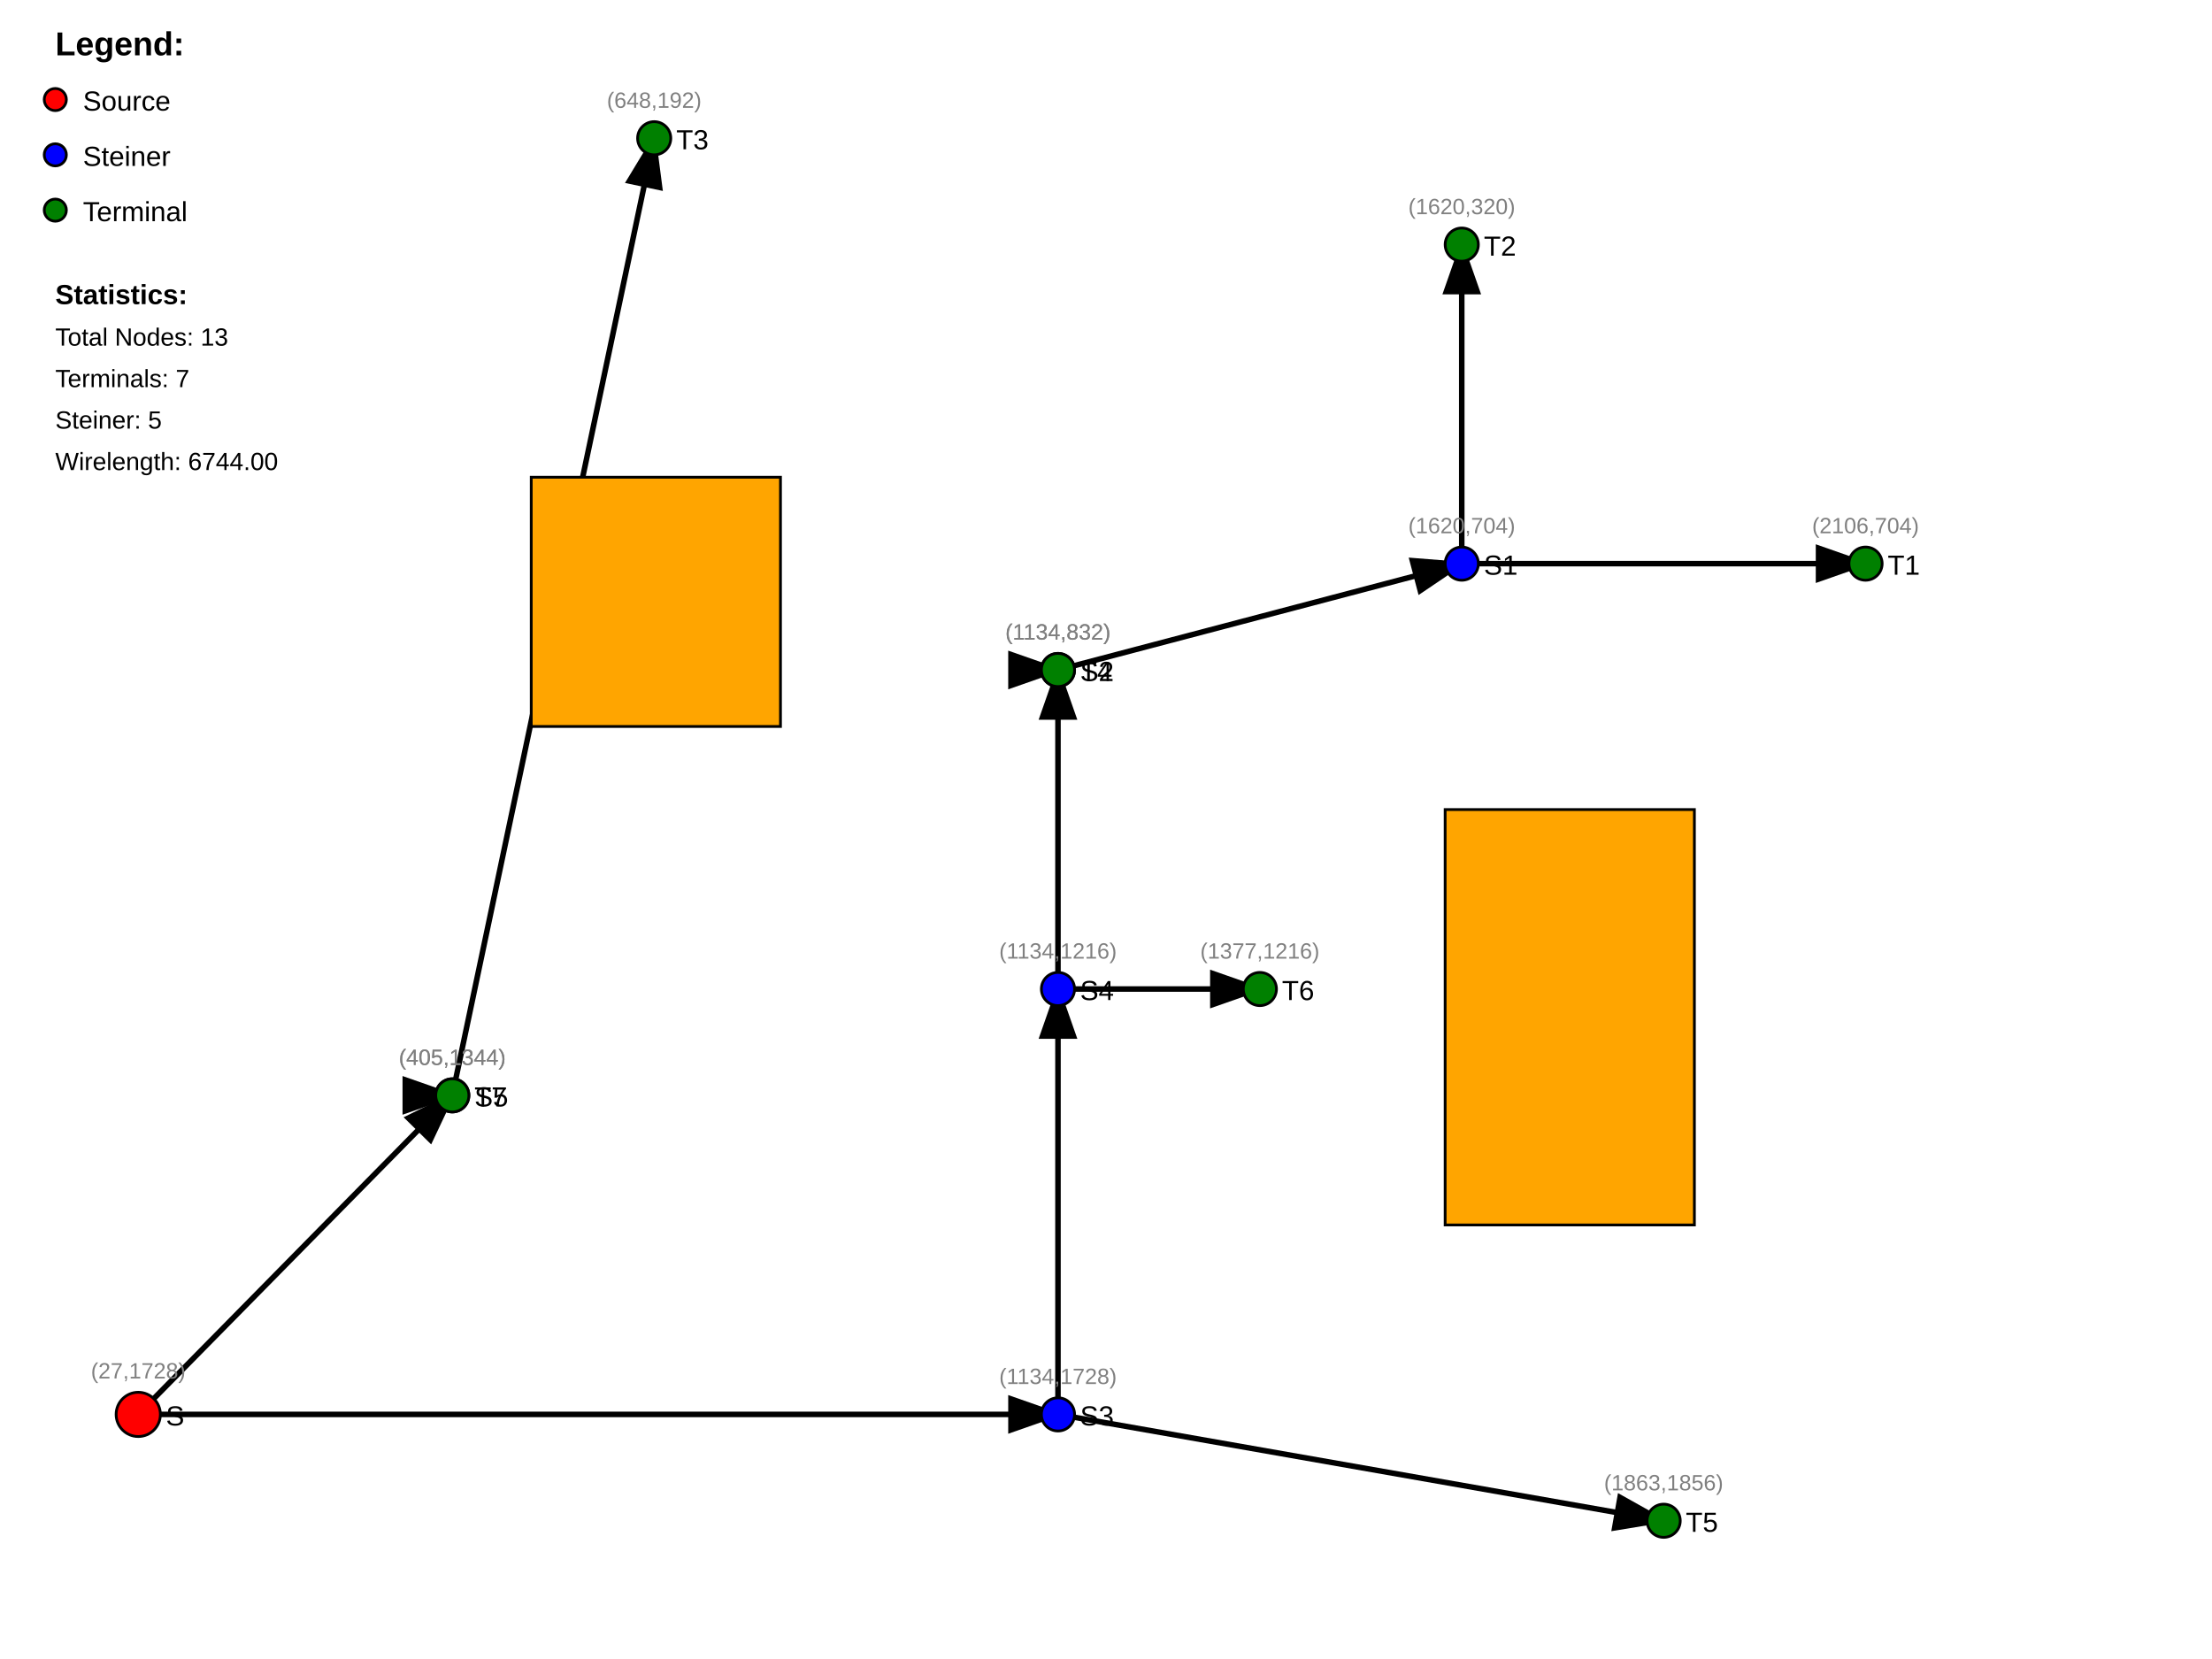
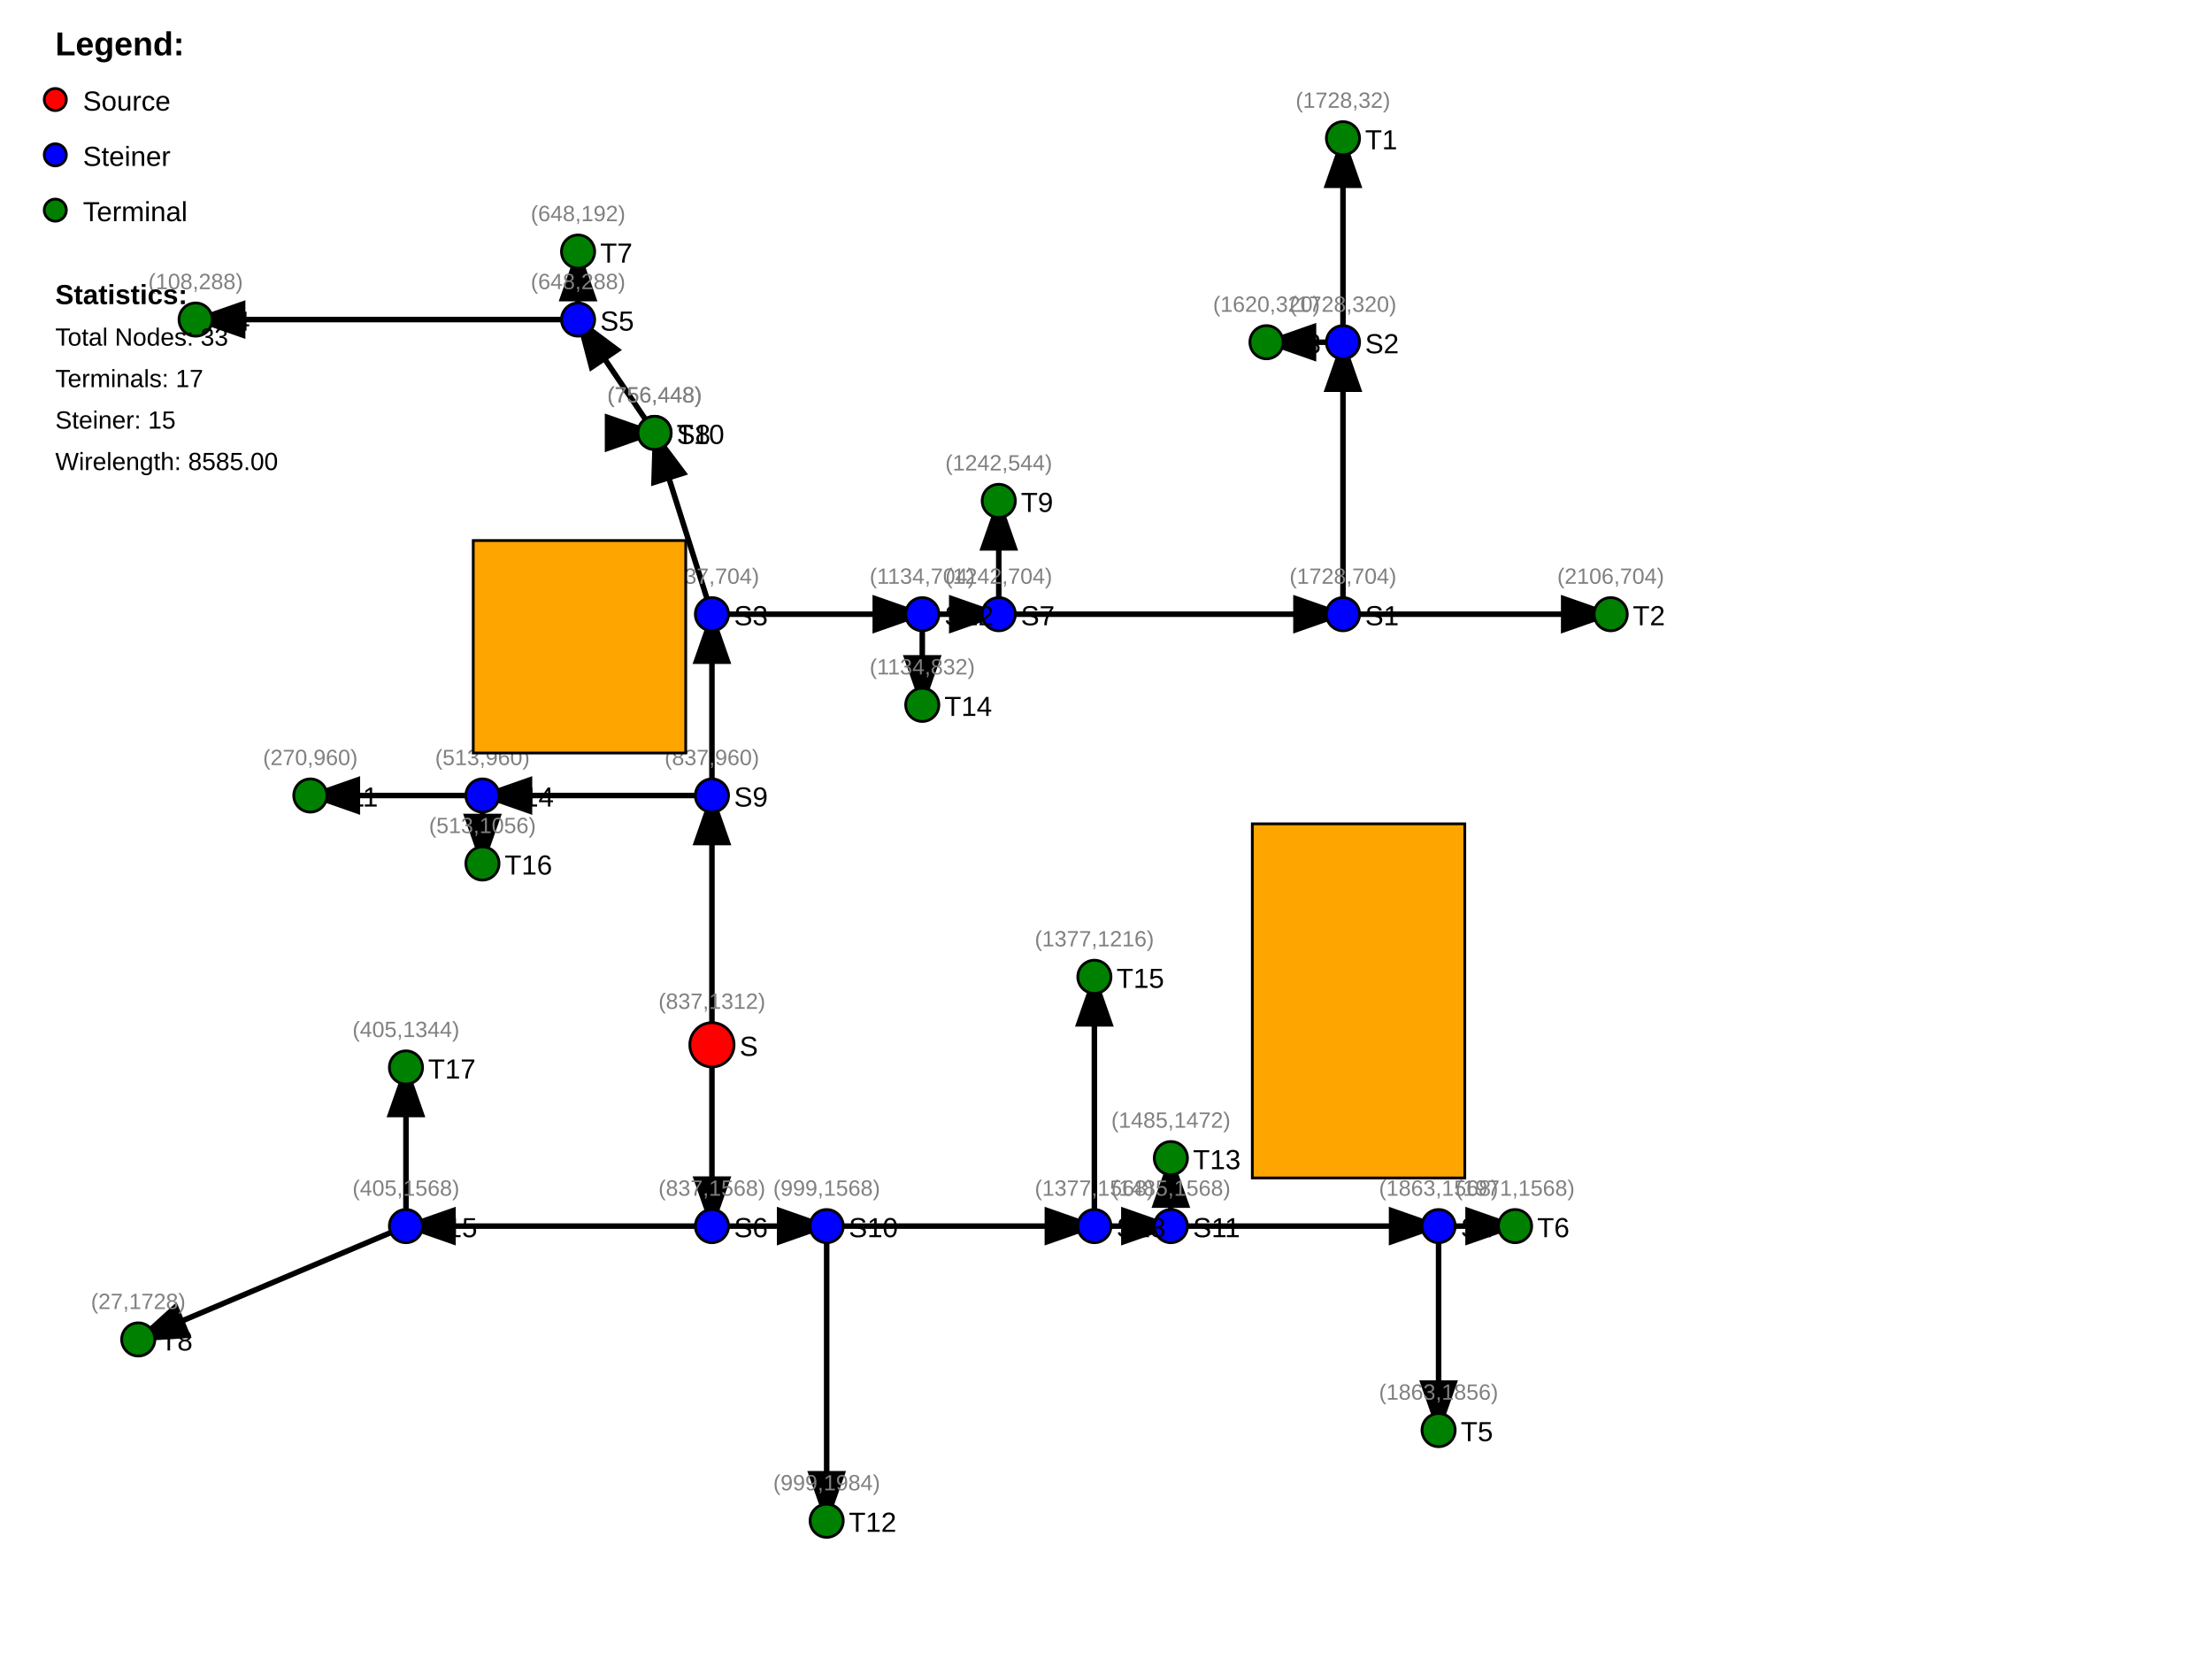
<svg xmlns="http://www.w3.org/2000/svg" width="800" height="600">
  <rect width="100%" height="100%" fill="white" />
  <defs>
    <marker id="arrowhead" markerWidth="10" markerHeight="7" refX="9" refY="3.5" orient="auto">
      <polygon points="0 0, 10 3.5, 0 7" fill="black" />
    </marker>
  </defs>
-   <line x1="50.0" y1="511.538" x2="382.632" y2="511.538" stroke="black" stroke-width="2" marker-end="url(#arrowhead)" />
-   <line x1="50.0" y1="511.538" x2="163.582" y2="396.154" stroke="black" stroke-width="2" marker-end="url(#arrowhead)" />
-   <line x1="382.632" y1="511.538" x2="601.683" y2="550.0" stroke="black" stroke-width="2" marker-end="url(#arrowhead)" />
-   <line x1="382.632" y1="511.538" x2="382.632" y2="357.692" stroke="black" stroke-width="2" marker-end="url(#arrowhead)" />
-   <line x1="382.632" y1="357.692" x2="382.632" y2="242.308" stroke="black" stroke-width="2" marker-end="url(#arrowhead)" />
-   <line x1="382.632" y1="357.692" x2="455.649" y2="357.692" stroke="black" stroke-width="2" marker-end="url(#arrowhead)" />
-   <line x1="382.632" y1="242.308" x2="528.666" y2="203.846" stroke="black" stroke-width="2" marker-end="url(#arrowhead)" />
-   <line x1="382.632" y1="242.308" x2="382.632" y2="242.308" stroke="black" stroke-width="2" marker-end="url(#arrowhead)" />
-   <line x1="528.666" y1="203.846" x2="674.7" y2="203.846" stroke="black" stroke-width="2" marker-end="url(#arrowhead)" />
-   <line x1="528.666" y1="203.846" x2="528.666" y2="88.462" stroke="black" stroke-width="2" marker-end="url(#arrowhead)" />
-   <line x1="163.582" y1="396.154" x2="236.599" y2="50.0" stroke="black" stroke-width="2" marker-end="url(#arrowhead)" />
-   <line x1="163.582" y1="396.154" x2="163.582" y2="396.154" stroke="black" stroke-width="2" marker-end="url(#arrowhead)" />
-   <circle cx="50.0" cy="511.538" r="8" fill="red" stroke="black" stroke-width="1" />
-   <text x="60.0" y="515.538" font-family="Arial" font-size="10" fill="black">S</text>
-   <text x="50.0" y="498.538" font-family="Arial" font-size="8" fill="gray" text-anchor="middle">(27,1728)</text>
-   <circle cx="674.7" cy="203.846" r="6" fill="green" stroke="black" stroke-width="1" />
-   <text x="682.7" y="207.846" font-family="Arial" font-size="10" fill="black">T1</text>
-   <text x="674.7" y="192.846" font-family="Arial" font-size="8" fill="gray" text-anchor="middle">(2106,704)</text>
-   <circle cx="528.666" cy="203.846" r="6" fill="blue" stroke="black" stroke-width="1" />
-   <text x="536.666" y="207.846" font-family="Arial" font-size="10" fill="black">S1</text>
-   <text x="528.666" y="192.846" font-family="Arial" font-size="8" fill="gray" text-anchor="middle">(1620,704)</text>
-   <circle cx="528.666" cy="88.462" r="6" fill="green" stroke="black" stroke-width="1" />
-   <text x="536.666" y="92.462" font-family="Arial" font-size="10" fill="black">T2</text>
-   <text x="528.666" y="77.462" font-family="Arial" font-size="8" fill="gray" text-anchor="middle">(1620,320)</text>
-   <circle cx="236.599" cy="50.0" r="6" fill="green" stroke="black" stroke-width="1" />
-   <text x="244.599" y="54.0" font-family="Arial" font-size="10" fill="black">T3</text>
-   <text x="236.599" y="39.0" font-family="Arial" font-size="8" fill="gray" text-anchor="middle">(648,192)</text>
-   <circle cx="382.632" cy="242.308" r="6" fill="blue" stroke="black" stroke-width="1" />
-   <text x="390.632" y="246.308" font-family="Arial" font-size="10" fill="black">S2</text>
-   <text x="382.632" y="231.308" font-family="Arial" font-size="8" fill="gray" text-anchor="middle">(1134,832)</text>
-   <circle cx="382.632" cy="242.308" r="6" fill="green" stroke="black" stroke-width="1" />
-   <text x="390.632" y="246.308" font-family="Arial" font-size="10" fill="black">T4</text>
-   <text x="382.632" y="231.308" font-family="Arial" font-size="8" fill="gray" text-anchor="middle">(1134,832)</text>
-   <circle cx="382.632" cy="511.538" r="6" fill="blue" stroke="black" stroke-width="1" />
-   <text x="390.632" y="515.538" font-family="Arial" font-size="10" fill="black">S3</text>
-   <text x="382.632" y="500.538" font-family="Arial" font-size="8" fill="gray" text-anchor="middle">(1134,1728)</text>
-   <circle cx="601.683" cy="550.0" r="6" fill="green" stroke="black" stroke-width="1" />
-   <text x="609.683" y="554.0" font-family="Arial" font-size="10" fill="black">T5</text>
-   <text x="601.683" y="539.0" font-family="Arial" font-size="8" fill="gray" text-anchor="middle">(1863,1856)</text>
-   <circle cx="382.632" cy="357.692" r="6" fill="blue" stroke="black" stroke-width="1" />
-   <text x="390.632" y="361.692" font-family="Arial" font-size="10" fill="black">S4</text>
-   <text x="382.632" y="346.692" font-family="Arial" font-size="8" fill="gray" text-anchor="middle">(1134,1216)</text>
-   <circle cx="455.649" cy="357.692" r="6" fill="green" stroke="black" stroke-width="1" />
-   <text x="463.649" y="361.692" font-family="Arial" font-size="10" fill="black">T6</text>
-   <text x="455.649" y="346.692" font-family="Arial" font-size="8" fill="gray" text-anchor="middle">(1377,1216)</text>
-   <circle cx="163.582" cy="396.154" r="6" fill="blue" stroke="black" stroke-width="1" />
-   <text x="171.582" y="400.154" font-family="Arial" font-size="10" fill="black">S5</text>
-   <text x="163.582" y="385.154" font-family="Arial" font-size="8" fill="gray" text-anchor="middle">(405,1344)</text>
-   <circle cx="163.582" cy="396.154" r="6" fill="green" stroke="black" stroke-width="1" />
-   <text x="171.582" y="400.154" font-family="Arial" font-size="10" fill="black">T7</text>
-   <text x="163.582" y="385.154" font-family="Arial" font-size="8" fill="gray" text-anchor="middle">(405,1344)</text>
-   <rect x="522.656" y="292.788" width="90.144" height="150.24" fill="orange" stroke="black" stroke-width="1" />
-   <rect x="192.127" y="172.596" width="90.144" height="90.144" fill="orange" stroke="black" stroke-width="1" />
+   <line x1="257.48" y1="377.869" x2="257.48" y2="443.443" stroke="black" stroke-width="2" marker-end="url(#arrowhead)" />
+   <line x1="257.48" y1="377.869" x2="257.48" y2="287.705" stroke="black" stroke-width="2" marker-end="url(#arrowhead)" />
+   <line x1="257.48" y1="443.443" x2="298.975" y2="443.443" stroke="black" stroke-width="2" marker-end="url(#arrowhead)" />
+   <line x1="257.48" y1="443.443" x2="146.824" y2="443.443" stroke="black" stroke-width="2" marker-end="url(#arrowhead)" />
+   <line x1="298.975" y1="443.443" x2="298.975" y2="550.0" stroke="black" stroke-width="2" marker-end="url(#arrowhead)" />
+   <line x1="298.975" y1="443.443" x2="395.799" y2="443.443" stroke="black" stroke-width="2" marker-end="url(#arrowhead)" />
+   <line x1="395.799" y1="443.443" x2="423.463" y2="443.443" stroke="black" stroke-width="2" marker-end="url(#arrowhead)" />
+   <line x1="395.799" y1="443.443" x2="395.799" y2="353.279" stroke="black" stroke-width="2" marker-end="url(#arrowhead)" />
+   <line x1="423.463" y1="443.443" x2="520.287" y2="443.443" stroke="black" stroke-width="2" marker-end="url(#arrowhead)" />
+   <line x1="423.463" y1="443.443" x2="423.463" y2="418.852" stroke="black" stroke-width="2" marker-end="url(#arrowhead)" />
+   <line x1="520.287" y1="443.443" x2="520.287" y2="517.213" stroke="black" stroke-width="2" marker-end="url(#arrowhead)" />
+   <line x1="520.287" y1="443.443" x2="547.951" y2="443.443" stroke="black" stroke-width="2" marker-end="url(#arrowhead)" />
+   <line x1="146.824" y1="443.443" x2="50.0" y2="484.426" stroke="black" stroke-width="2" marker-end="url(#arrowhead)" />
+   <line x1="146.824" y1="443.443" x2="146.824" y2="386.066" stroke="black" stroke-width="2" marker-end="url(#arrowhead)" />
+   <line x1="257.48" y1="287.705" x2="257.48" y2="222.131" stroke="black" stroke-width="2" marker-end="url(#arrowhead)" />
+   <line x1="257.48" y1="287.705" x2="174.488" y2="287.705" stroke="black" stroke-width="2" marker-end="url(#arrowhead)" />
+   <line x1="257.48" y1="222.131" x2="236.732" y2="156.557" stroke="black" stroke-width="2" marker-end="url(#arrowhead)" />
+   <line x1="257.48" y1="222.131" x2="333.555" y2="222.131" stroke="black" stroke-width="2" marker-end="url(#arrowhead)" />
+   <line x1="236.732" y1="156.557" x2="209.068" y2="115.574" stroke="black" stroke-width="2" marker-end="url(#arrowhead)" />
+   <line x1="236.732" y1="156.557" x2="236.732" y2="156.557" stroke="black" stroke-width="2" marker-end="url(#arrowhead)" />
+   <line x1="209.068" y1="115.574" x2="70.748" y2="115.574" stroke="black" stroke-width="2" marker-end="url(#arrowhead)" />
+   <line x1="209.068" y1="115.574" x2="209.068" y2="90.984" stroke="black" stroke-width="2" marker-end="url(#arrowhead)" />
+   <line x1="333.555" y1="222.131" x2="361.219" y2="222.131" stroke="black" stroke-width="2" marker-end="url(#arrowhead)" />
+   <line x1="333.555" y1="222.131" x2="333.555" y2="254.918" stroke="black" stroke-width="2" marker-end="url(#arrowhead)" />
+   <line x1="361.219" y1="222.131" x2="485.707" y2="222.131" stroke="black" stroke-width="2" marker-end="url(#arrowhead)" />
+   <line x1="361.219" y1="222.131" x2="361.219" y2="181.148" stroke="black" stroke-width="2" marker-end="url(#arrowhead)" />
+   <line x1="485.707" y1="222.131" x2="582.531" y2="222.131" stroke="black" stroke-width="2" marker-end="url(#arrowhead)" />
+   <line x1="485.707" y1="222.131" x2="485.707" y2="123.77" stroke="black" stroke-width="2" marker-end="url(#arrowhead)" />
+   <line x1="485.707" y1="123.77" x2="485.707" y2="50.0" stroke="black" stroke-width="2" marker-end="url(#arrowhead)" />
+   <line x1="485.707" y1="123.77" x2="458.043" y2="123.77" stroke="black" stroke-width="2" marker-end="url(#arrowhead)" />
+   <line x1="174.488" y1="287.705" x2="112.244" y2="287.705" stroke="black" stroke-width="2" marker-end="url(#arrowhead)" />
+   <line x1="174.488" y1="287.705" x2="174.488" y2="312.295" stroke="black" stroke-width="2" marker-end="url(#arrowhead)" />
+   <circle cx="257.48" cy="377.869" r="8" fill="red" stroke="black" stroke-width="1" />
+   <text x="267.48" y="381.869" font-family="Arial" font-size="10" fill="black">S</text>
+   <text x="257.48" y="364.869" font-family="Arial" font-size="8" fill="gray" text-anchor="middle">(837,1312)</text>
+   <circle cx="485.707" cy="50.0" r="6" fill="green" stroke="black" stroke-width="1" />
+   <text x="493.707" y="54.0" font-family="Arial" font-size="10" fill="black">T1</text>
+   <text x="485.707" y="39.0" font-family="Arial" font-size="8" fill="gray" text-anchor="middle">(1728,32)</text>
+   <circle cx="485.707" cy="222.131" r="6" fill="blue" stroke="black" stroke-width="1" />
+   <text x="493.707" y="226.131" font-family="Arial" font-size="10" fill="black">S1</text>
+   <text x="485.707" y="211.131" font-family="Arial" font-size="8" fill="gray" text-anchor="middle">(1728,704)</text>
+   <circle cx="582.531" cy="222.131" r="6" fill="green" stroke="black" stroke-width="1" />
+   <text x="590.531" y="226.131" font-family="Arial" font-size="10" fill="black">T2</text>
+   <text x="582.531" y="211.131" font-family="Arial" font-size="8" fill="gray" text-anchor="middle">(2106,704)</text>
+   <circle cx="485.707" cy="123.77" r="6" fill="blue" stroke="black" stroke-width="1" />
+   <text x="493.707" y="127.77" font-family="Arial" font-size="10" fill="black">S2</text>
+   <text x="485.707" y="112.77" font-family="Arial" font-size="8" fill="gray" text-anchor="middle">(1728,320)</text>
+   <circle cx="458.043" cy="123.77" r="6" fill="green" stroke="black" stroke-width="1" />
+   <text x="466.043" y="127.77" font-family="Arial" font-size="10" fill="black">T3</text>
+   <text x="458.043" y="112.77" font-family="Arial" font-size="8" fill="gray" text-anchor="middle">(1620,320)</text>
+   <circle cx="257.48" cy="222.131" r="6" fill="blue" stroke="black" stroke-width="1" />
+   <text x="265.48" y="226.131" font-family="Arial" font-size="10" fill="black">S3</text>
+   <text x="257.48" y="211.131" font-family="Arial" font-size="8" fill="gray" text-anchor="middle">(837,704)</text>
+   <circle cx="70.748" cy="115.574" r="6" fill="green" stroke="black" stroke-width="1" />
+   <text x="78.748" y="119.574" font-family="Arial" font-size="10" fill="black">T4</text>
+   <text x="70.748" y="104.574" font-family="Arial" font-size="8" fill="gray" text-anchor="middle">(108,288)</text>
+   <circle cx="520.287" cy="517.213" r="6" fill="green" stroke="black" stroke-width="1" />
+   <text x="528.287" y="521.213" font-family="Arial" font-size="10" fill="black">T5</text>
+   <text x="520.287" y="506.213" font-family="Arial" font-size="8" fill="gray" text-anchor="middle">(1863,1856)</text>
+   <circle cx="520.287" cy="443.443" r="6" fill="blue" stroke="black" stroke-width="1" />
+   <text x="528.287" y="447.443" font-family="Arial" font-size="10" fill="black">S4</text>
+   <text x="520.287" y="432.443" font-family="Arial" font-size="8" fill="gray" text-anchor="middle">(1863,1568)</text>
+   <circle cx="547.951" cy="443.443" r="6" fill="green" stroke="black" stroke-width="1" />
+   <text x="555.951" y="447.443" font-family="Arial" font-size="10" fill="black">T6</text>
+   <text x="547.951" y="432.443" font-family="Arial" font-size="8" fill="gray" text-anchor="middle">(1971,1568)</text>
+   <circle cx="209.068" cy="115.574" r="6" fill="blue" stroke="black" stroke-width="1" />
+   <text x="217.068" y="119.574" font-family="Arial" font-size="10" fill="black">S5</text>
+   <text x="209.068" y="104.574" font-family="Arial" font-size="8" fill="gray" text-anchor="middle">(648,288)</text>
+   <circle cx="209.068" cy="90.984" r="6" fill="green" stroke="black" stroke-width="1" />
+   <text x="217.068" y="94.984" font-family="Arial" font-size="10" fill="black">T7</text>
+   <text x="209.068" y="79.984" font-family="Arial" font-size="8" fill="gray" text-anchor="middle">(648,192)</text>
+   <circle cx="257.48" cy="443.443" r="6" fill="blue" stroke="black" stroke-width="1" />
+   <text x="265.48" y="447.443" font-family="Arial" font-size="10" fill="black">S6</text>
+   <text x="257.48" y="432.443" font-family="Arial" font-size="8" fill="gray" text-anchor="middle">(837,1568)</text>
+   <circle cx="50.0" cy="484.426" r="6" fill="green" stroke="black" stroke-width="1" />
+   <text x="58.0" y="488.426" font-family="Arial" font-size="10" fill="black">T8</text>
+   <text x="50.0" y="473.426" font-family="Arial" font-size="8" fill="gray" text-anchor="middle">(27,1728)</text>
+   <circle cx="361.219" cy="222.131" r="6" fill="blue" stroke="black" stroke-width="1" />
+   <text x="369.219" y="226.131" font-family="Arial" font-size="10" fill="black">S7</text>
+   <text x="361.219" y="211.131" font-family="Arial" font-size="8" fill="gray" text-anchor="middle">(1242,704)</text>
+   <circle cx="361.219" cy="181.148" r="6" fill="green" stroke="black" stroke-width="1" />
+   <text x="369.219" y="185.148" font-family="Arial" font-size="10" fill="black">T9</text>
+   <text x="361.219" y="170.148" font-family="Arial" font-size="8" fill="gray" text-anchor="middle">(1242,544)</text>
+   <circle cx="236.732" cy="156.557" r="6" fill="blue" stroke="black" stroke-width="1" />
+   <text x="244.732" y="160.557" font-family="Arial" font-size="10" fill="black">S8</text>
+   <text x="236.732" y="145.557" font-family="Arial" font-size="8" fill="gray" text-anchor="middle">(756,448)</text>
+   <circle cx="236.732" cy="156.557" r="6" fill="green" stroke="black" stroke-width="1" />
+   <text x="244.732" y="160.557" font-family="Arial" font-size="10" fill="black">T10</text>
+   <text x="236.732" y="145.557" font-family="Arial" font-size="8" fill="gray" text-anchor="middle">(756,448)</text>
+   <circle cx="257.48" cy="287.705" r="6" fill="blue" stroke="black" stroke-width="1" />
+   <text x="265.48" y="291.705" font-family="Arial" font-size="10" fill="black">S9</text>
+   <text x="257.48" y="276.705" font-family="Arial" font-size="8" fill="gray" text-anchor="middle">(837,960)</text>
+   <circle cx="112.244" cy="287.705" r="6" fill="green" stroke="black" stroke-width="1" />
+   <text x="120.244" y="291.705" font-family="Arial" font-size="10" fill="black">T11</text>
+   <text x="112.244" y="276.705" font-family="Arial" font-size="8" fill="gray" text-anchor="middle">(270,960)</text>
+   <circle cx="298.975" cy="443.443" r="6" fill="blue" stroke="black" stroke-width="1" />
+   <text x="306.975" y="447.443" font-family="Arial" font-size="10" fill="black">S10</text>
+   <text x="298.975" y="432.443" font-family="Arial" font-size="8" fill="gray" text-anchor="middle">(999,1568)</text>
+   <circle cx="298.975" cy="550.0" r="6" fill="green" stroke="black" stroke-width="1" />
+   <text x="306.975" y="554.0" font-family="Arial" font-size="10" fill="black">T12</text>
+   <text x="298.975" y="539.0" font-family="Arial" font-size="8" fill="gray" text-anchor="middle">(999,1984)</text>
+   <circle cx="423.463" cy="443.443" r="6" fill="blue" stroke="black" stroke-width="1" />
+   <text x="431.463" y="447.443" font-family="Arial" font-size="10" fill="black">S11</text>
+   <text x="423.463" y="432.443" font-family="Arial" font-size="8" fill="gray" text-anchor="middle">(1485,1568)</text>
+   <circle cx="423.463" cy="418.852" r="6" fill="green" stroke="black" stroke-width="1" />
+   <text x="431.463" y="422.852" font-family="Arial" font-size="10" fill="black">T13</text>
+   <text x="423.463" y="407.852" font-family="Arial" font-size="8" fill="gray" text-anchor="middle">(1485,1472)</text>
+   <circle cx="333.555" cy="222.131" r="6" fill="blue" stroke="black" stroke-width="1" />
+   <text x="341.555" y="226.131" font-family="Arial" font-size="10" fill="black">S12</text>
+   <text x="333.555" y="211.131" font-family="Arial" font-size="8" fill="gray" text-anchor="middle">(1134,704)</text>
+   <circle cx="333.555" cy="254.918" r="6" fill="green" stroke="black" stroke-width="1" />
+   <text x="341.555" y="258.918" font-family="Arial" font-size="10" fill="black">T14</text>
+   <text x="333.555" y="243.918" font-family="Arial" font-size="8" fill="gray" text-anchor="middle">(1134,832)</text>
+   <circle cx="395.799" cy="443.443" r="6" fill="blue" stroke="black" stroke-width="1" />
+   <text x="403.799" y="447.443" font-family="Arial" font-size="10" fill="black">S13</text>
+   <text x="395.799" y="432.443" font-family="Arial" font-size="8" fill="gray" text-anchor="middle">(1377,1568)</text>
+   <circle cx="395.799" cy="353.279" r="6" fill="green" stroke="black" stroke-width="1" />
+   <text x="403.799" y="357.279" font-family="Arial" font-size="10" fill="black">T15</text>
+   <text x="395.799" y="342.279" font-family="Arial" font-size="8" fill="gray" text-anchor="middle">(1377,1216)</text>
+   <circle cx="174.488" cy="287.705" r="6" fill="blue" stroke="black" stroke-width="1" />
+   <text x="182.488" y="291.705" font-family="Arial" font-size="10" fill="black">S14</text>
+   <text x="174.488" y="276.705" font-family="Arial" font-size="8" fill="gray" text-anchor="middle">(513,960)</text>
+   <circle cx="174.488" cy="312.295" r="6" fill="green" stroke="black" stroke-width="1" />
+   <text x="182.488" y="316.295" font-family="Arial" font-size="10" fill="black">T16</text>
+   <text x="174.488" y="301.295" font-family="Arial" font-size="8" fill="gray" text-anchor="middle">(513,1056)</text>
+   <circle cx="146.824" cy="443.443" r="6" fill="blue" stroke="black" stroke-width="1" />
+   <text x="154.824" y="447.443" font-family="Arial" font-size="10" fill="black">S15</text>
+   <text x="146.824" y="432.443" font-family="Arial" font-size="8" fill="gray" text-anchor="middle">(405,1568)</text>
+   <circle cx="146.824" cy="386.066" r="6" fill="green" stroke="black" stroke-width="1" />
+   <text x="154.824" y="390.066" font-family="Arial" font-size="10" fill="black">T17</text>
+   <text x="146.824" y="375.066" font-family="Arial" font-size="8" fill="gray" text-anchor="middle">(405,1344)</text>
+   <rect x="452.92" y="297.951" width="76.844" height="128.074" fill="orange" stroke="black" stroke-width="1" />
+   <rect x="171.158" y="195.492" width="76.844" height="76.844" fill="orange" stroke="black" stroke-width="1" />
  <text x="20" y="20" font-family="Arial" font-size="12" font-weight="bold">Legend:</text>
  <circle cx="20" cy="36" r="4" fill="red" stroke="black" />
  <text x="30" y="40" font-family="Arial" font-size="10">Source</text>
  <circle cx="20" cy="56" r="4" fill="blue" stroke="black" />
  <text x="30" y="60" font-family="Arial" font-size="10">Steiner</text>
  <circle cx="20" cy="76" r="4" fill="green" stroke="black" />
  <text x="30" y="80" font-family="Arial" font-size="10">Terminal</text>
  <text x="20" y="110" font-family="Arial" font-size="10" font-weight="bold">Statistics:</text>
-   <text x="20" y="125" font-family="Arial" font-size="9">Total Nodes: 13</text>
-   <text x="20" y="140" font-family="Arial" font-size="9">Terminals: 7</text>
-   <text x="20" y="155" font-family="Arial" font-size="9">Steiner: 5</text>
-   <text x="20" y="170" font-family="Arial" font-size="9">Wirelength: 6744.00</text>
+   <text x="20" y="125" font-family="Arial" font-size="9">Total Nodes: 33</text>
+   <text x="20" y="140" font-family="Arial" font-size="9">Terminals: 17</text>
+   <text x="20" y="155" font-family="Arial" font-size="9">Steiner: 15</text>
+   <text x="20" y="170" font-family="Arial" font-size="9">Wirelength: 8585.00</text>
</svg>
